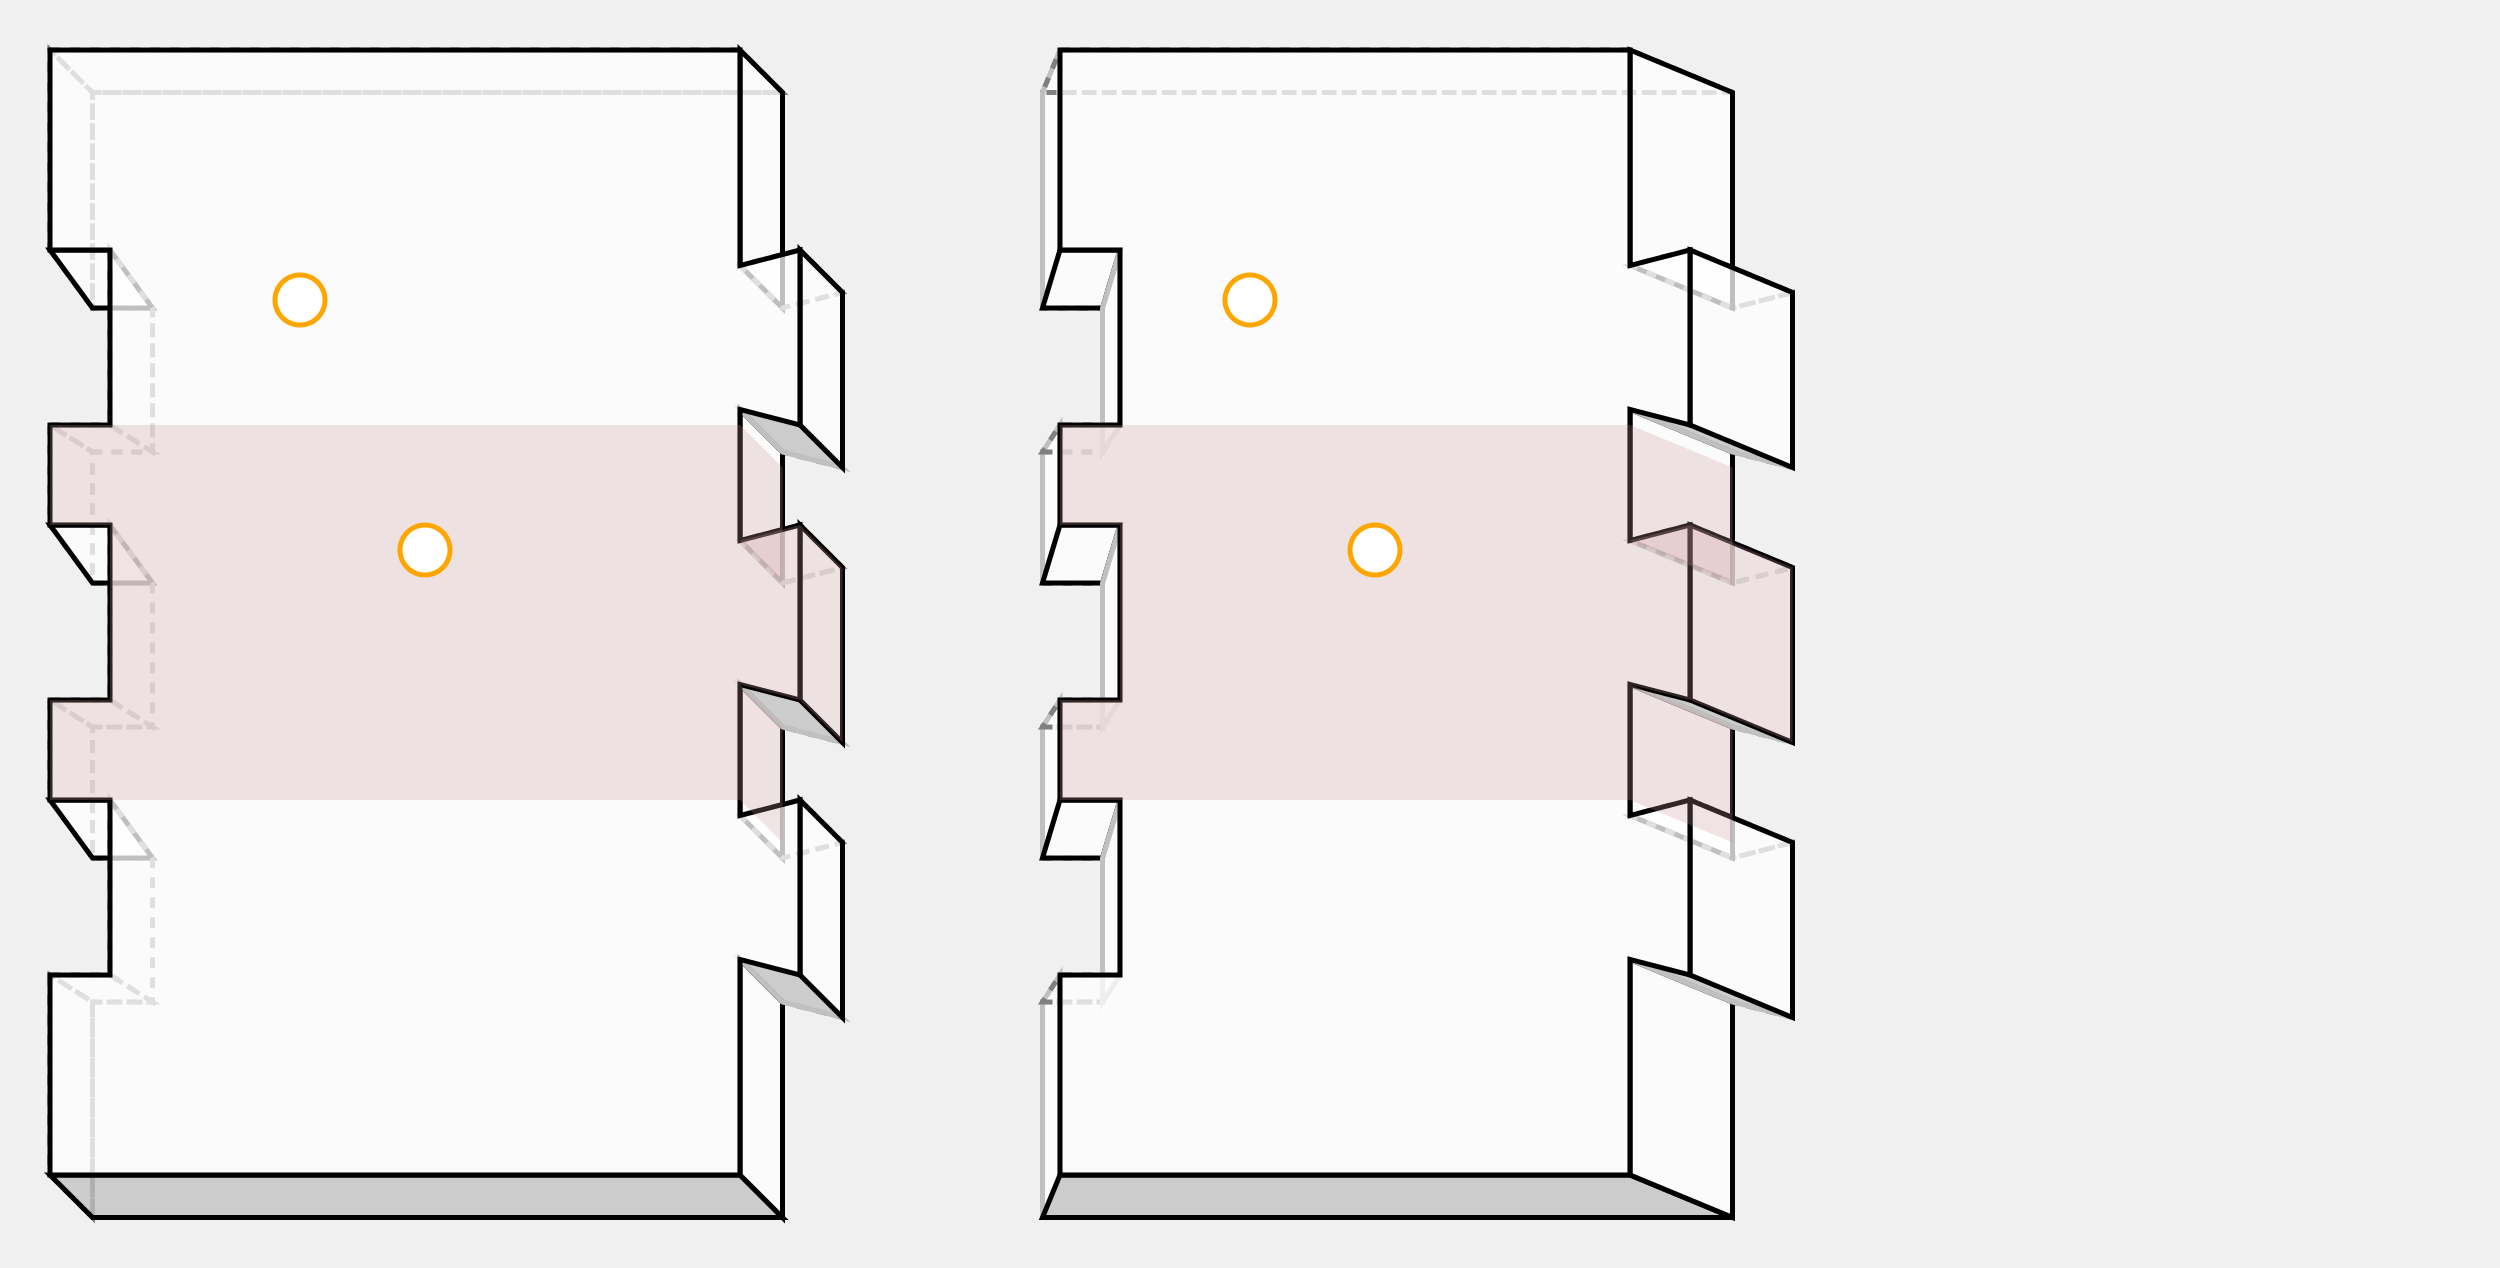
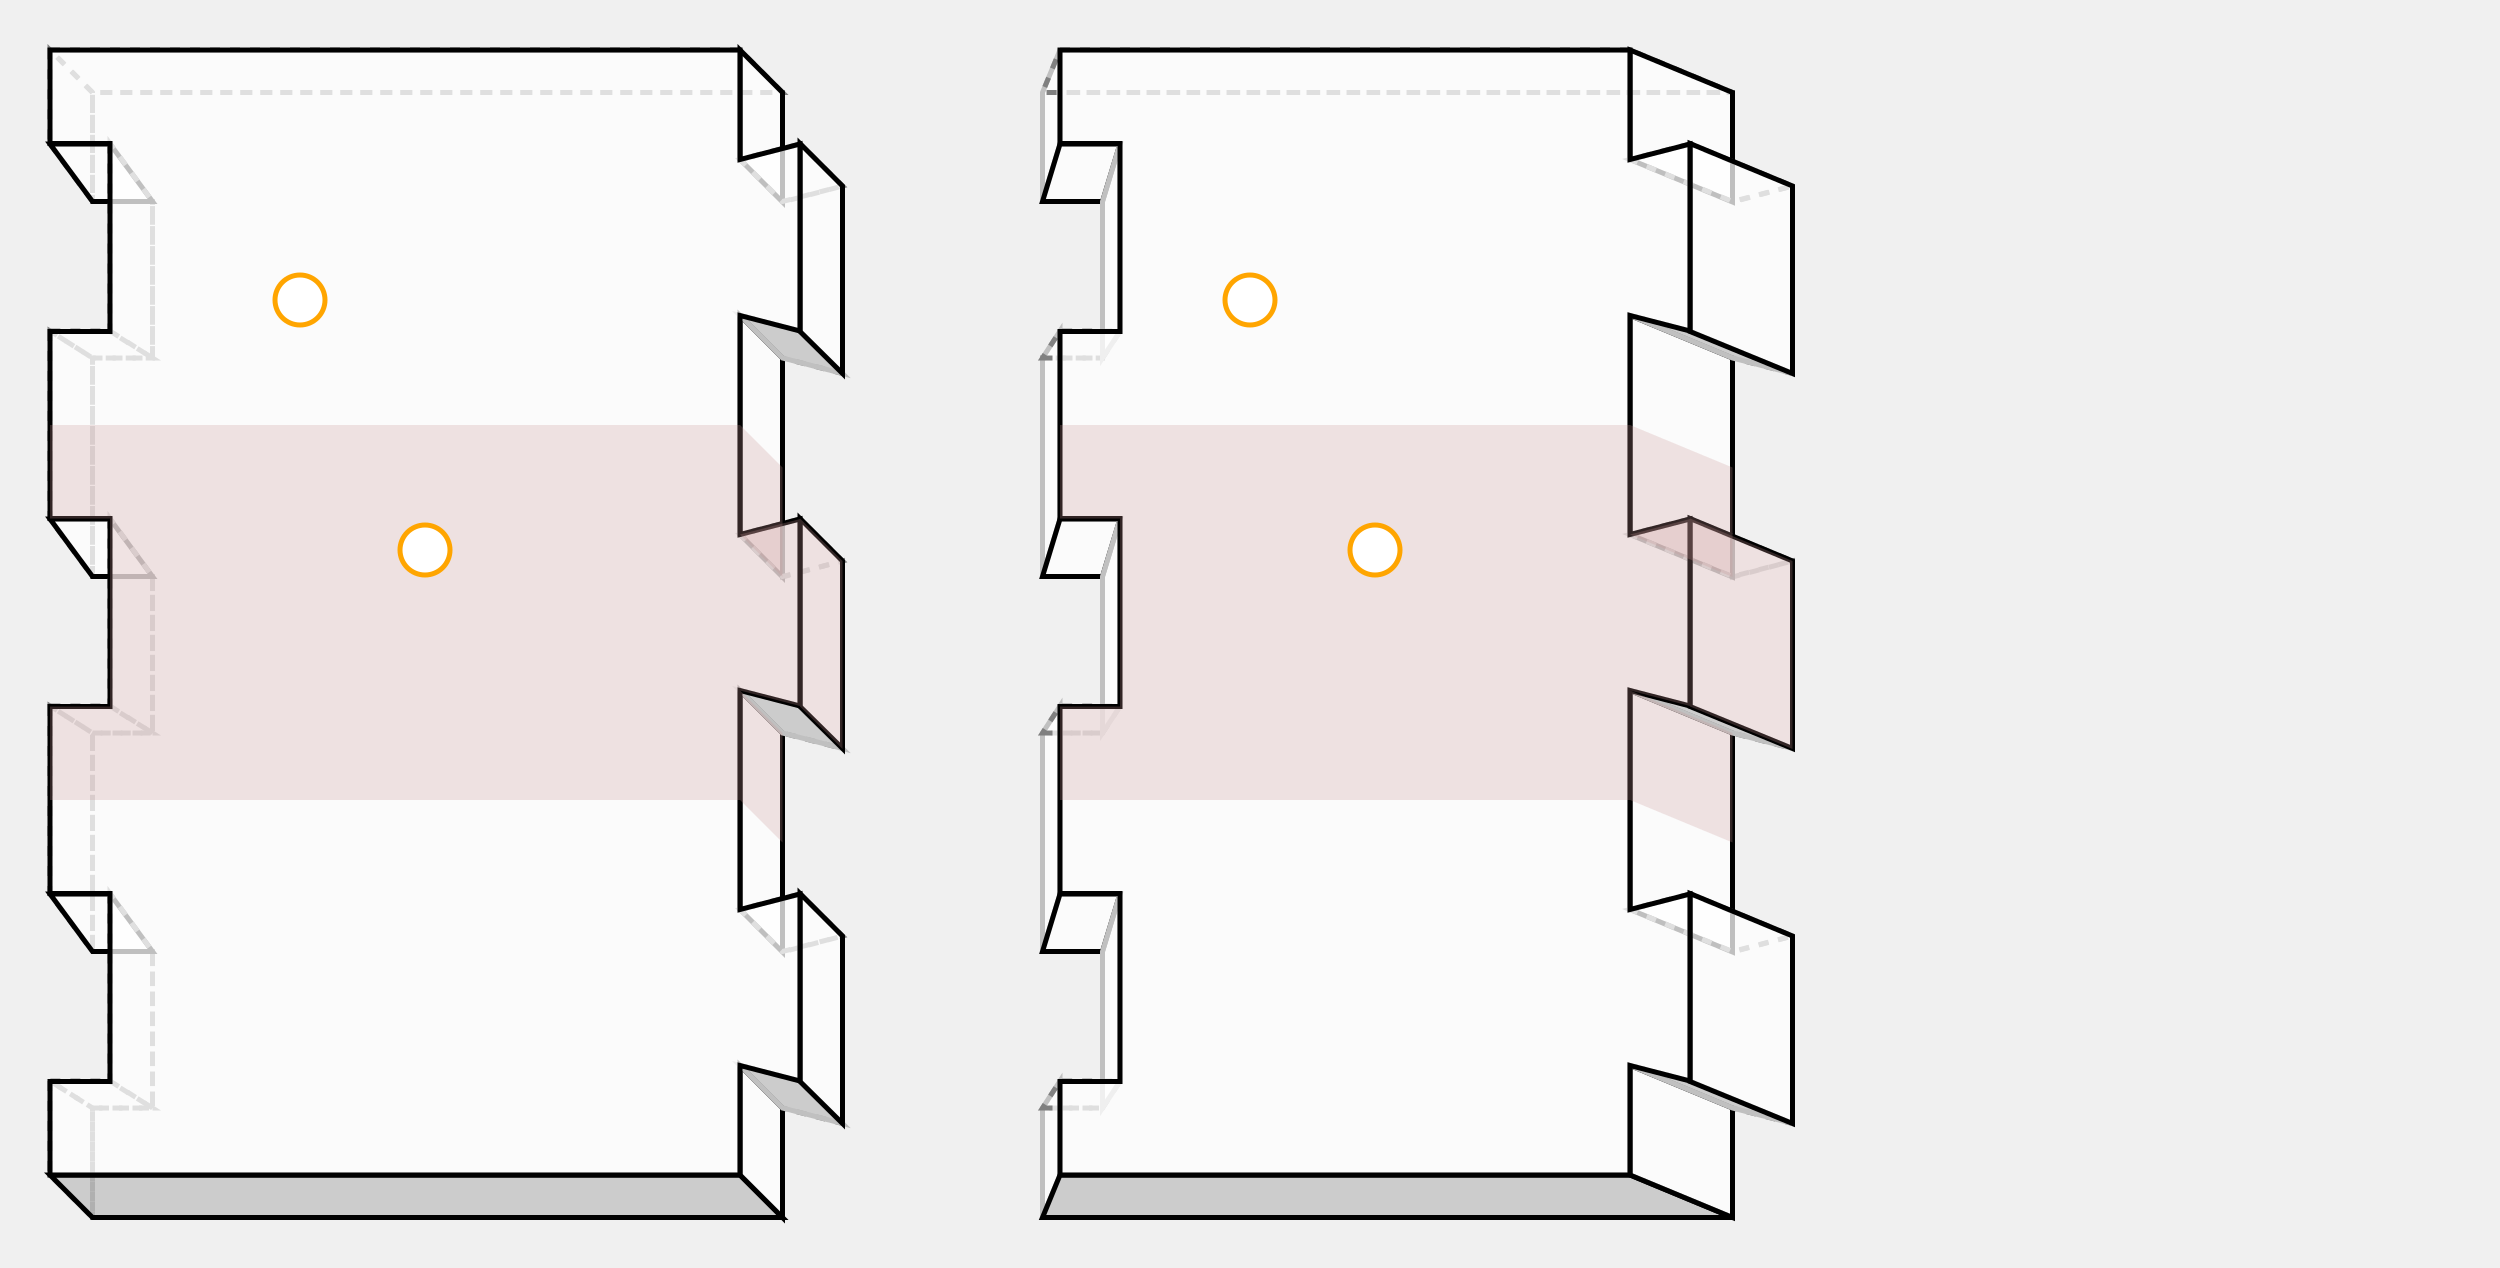
<svg xmlns="http://www.w3.org/2000/svg" width="1000" viewBox="0.0 0.0 500.0 253.5">
-   <polygon fill="none" stroke-width="1" stroke-dasharray="2" stroke="gray" points="18.5,171.6 30.5,171.6 30.5,200.4 18.5,200.4 18.5,243.5 156.5,243.5 156.5,200.4 168.5,203.5 168.5,203.5 168.5,168.5 168.5,168.5 156.5,171.6 156.5,145.4 168.5,148.5 168.5,113.5 156.5,116.6 156.5,90.4 168.5,93.5 168.5,93.5 168.5,58.5 168.5,58.5 156.5,61.6 156.5,18.5 18.5,18.5 18.5,61.6 18.5,61.6 30.5,61.6 30.5,90.4 18.5,90.4 18.5,116.6 30.5,116.6 30.5,145.4 18.5,145.4 18.5,145.4 18.5,171.6" />
-   <polygon fill="none" stroke-width="1" stroke-dasharray="2" stroke="gray" points="10.0,50.0 18.5,61.6 18.5,18.5 10.0,10.0 10.0,50.0" />
-   <polygon fill="none" stroke-width="1" stroke-dasharray="2" stroke="gray" points="10.0,85.0 10.0,105.0 18.5,116.6 18.5,90.4 10.0,85.0" />
-   <polygon fill="none" stroke-width="1" stroke-dasharray="2" stroke="gray" points="10.0,140.0 10.0,160.0 18.5,171.6 18.5,145.4 10.0,140.0" />
-   <polygon fill="none" stroke-width="1" stroke-dasharray="2" stroke="gray" points="10.0,195.0 10.0,235.0 18.5,243.5 18.5,200.4 10.0,195.0" />
-   <polygon fill="rgba(255,255,255,0.75)" stroke-width="1" stroke-dasharray="" stroke="black" points="10.0,50.0 22.0,50.0 30.5,61.6 18.5,61.6" />
-   <polygon fill="none" stroke-width="1" stroke-dasharray="2" stroke="gray" points="18.5,90.4 30.5,90.4 22.0,85.0 10.0,85.0" />
-   <polygon fill="rgba(255,255,255,0.75)" stroke-width="1" stroke-dasharray="" stroke="black" points="10.0,105.0 22.0,105.0 30.5,116.6 18.5,116.6" />
-   <polygon fill="none" stroke-width="1" stroke-dasharray="2" stroke="gray" points="18.5,145.4 30.5,145.4 22.0,140.0 10.0,140.0" />
-   <polygon fill="rgba(255,255,255,0.75)" stroke-width="1" stroke-dasharray="" stroke="black" points="10.0,160.0 22.0,160.0 30.5,171.6 18.5,171.6" />
-   <polygon fill="none" stroke-width="1" stroke-dasharray="2" stroke="gray" points="18.5,200.4 30.5,200.4 22.0,195.0 10.0,195.0" />
-   <polygon fill="none" stroke-width="1" stroke-dasharray="2" stroke="gray" points="22.0,50.0 22.0,85.0 30.5,90.4 30.5,61.6 22.0,50.0" />
-   <polygon fill="none" stroke-width="1" stroke-dasharray="2" stroke="gray" points="22.0,105.0 22.0,140.0 30.5,145.4 30.5,116.6 22.0,105.0" />
-   <polygon fill="none" stroke-width="1" stroke-dasharray="2" stroke="gray" points="22.0,160.0 22.0,195.0 30.5,200.4 30.5,171.6 22.0,160.0" />
+   <polygon fill="none" stroke-width="1" stroke-dasharray="2" stroke="gray" points="18.5,190.3 30.5,190.3 30.5,221.6 18.5,221.6 18.5,243.5 156.5,243.5 156.5,221.6 168.5,224.7 168.5,224.7 168.5,187.2 168.5,187.2 156.5,190.4 156.5,146.6 168.5,149.7 168.5,112.2 156.5,115.4 156.5,71.6 168.5,74.7 168.5,74.7 168.5,37.2 168.5,37.2 156.5,40.4 156.5,18.5 18.5,18.5 18.5,40.3 18.5,40.3 30.5,40.3 30.5,71.6 18.5,71.6 18.5,115.3 30.5,115.3 30.5,146.6 18.5,146.6 18.5,146.6 18.5,190.3" />
+   <polygon fill="none" stroke-width="1" stroke-dasharray="2" stroke="gray" points="10.0,28.8 18.5,40.3 18.5,18.5 10.0,10.0 10.0,28.8" />
+   <polygon fill="none" stroke-width="1" stroke-dasharray="2" stroke="gray" points="10.0,66.2 10.0,103.8 18.5,115.3 18.5,71.6 10.0,66.2" />
+   <polygon fill="none" stroke-width="1" stroke-dasharray="2" stroke="gray" points="10.0,141.2 10.0,178.8 18.5,190.3 18.5,146.6 10.0,141.2" />
+   <polygon fill="none" stroke-width="1" stroke-dasharray="2" stroke="gray" points="10.0,216.2 10.0,235.0 18.5,243.5 18.5,221.6 10.0,216.2" />
+   <polygon fill="rgba(255,255,255,0.75)" stroke-width="1" stroke-dasharray="" stroke="black" points="10.0,28.8 22.0,28.8 30.5,40.3 18.5,40.3" />
+   <polygon fill="none" stroke-width="1" stroke-dasharray="2" stroke="gray" points="18.5,71.6 30.5,71.6 22.0,66.2 10.0,66.2" />
+   <polygon fill="rgba(255,255,255,0.75)" stroke-width="1" stroke-dasharray="" stroke="black" points="10.0,103.8 22.0,103.8 30.5,115.3 18.5,115.3" />
+   <polygon fill="none" stroke-width="1" stroke-dasharray="2" stroke="gray" points="18.5,146.6 30.5,146.6 22.0,141.2 10.0,141.2" />
+   <polygon fill="rgba(255,255,255,0.75)" stroke-width="1" stroke-dasharray="" stroke="black" points="10.0,178.8 22.0,178.8 30.5,190.3 18.5,190.3" />
+   <polygon fill="none" stroke-width="1" stroke-dasharray="2" stroke="gray" points="18.5,221.6 30.5,221.6 22.0,216.2 10.0,216.2" />
+   <polygon fill="none" stroke-width="1" stroke-dasharray="2" stroke="gray" points="22.0,28.7 22.0,66.3 30.5,71.6 30.5,40.3 22.0,28.7" />
+   <polygon fill="none" stroke-width="1" stroke-dasharray="2" stroke="gray" points="22.0,103.7 22.0,141.3 30.5,146.6 30.5,115.3 22.0,103.7" />
+   <polygon fill="none" stroke-width="1" stroke-dasharray="2" stroke="gray" points="22.0,178.7 22.0,216.3 30.5,221.6 30.5,190.3 22.0,178.7" />
  <polygon fill="none" stroke-width="1" stroke-dasharray="2" stroke="gray" points="148.0,10.0 10.0,10.0 18.5,18.5 156.5,18.5 148.0,10.0" />
  <polygon fill="rgba(192,192,192,0.75)" stroke-width="1" stroke-dasharray="" stroke="black" points="148.0,235.0 156.5,243.5 18.5,243.5 10.0,235.0 148.0,235.0" />
-   <polygon fill="rgba(255,255,255,0.75)" stroke-width="1" stroke-dasharray="" stroke="black" points="156.5,61.6 148.0,53.1 148.0,10.0 156.5,18.5 156.5,61.6" />
-   <polygon fill="rgba(255,255,255,0.75)" stroke-width="1" stroke-dasharray="" stroke="black" points="156.5,90.4 156.5,116.6 148.0,108.1 148.0,81.9 156.5,90.4" />
-   <polygon fill="rgba(255,255,255,0.75)" stroke-width="1" stroke-dasharray="" stroke="black" points="156.5,145.4 156.5,171.6 148.0,163.1 148.0,136.9 156.5,145.4" />
-   <polygon fill="rgba(255,255,255,0.75)" stroke-width="1" stroke-dasharray="" stroke="black" points="156.5,200.4 156.5,243.5 148.0,235.0 148.0,191.9 156.5,200.4" />
-   <polygon fill="none" stroke-width="1" stroke-dasharray="2" stroke="gray" points="160.0,50.0 148.0,53.1 156.5,61.6 168.5,58.5" />
-   <polygon fill="rgba(192,192,192,0.75)" stroke-width="1" stroke-dasharray="" stroke="silver" points="168.5,93.5 156.5,90.4 148.0,81.9 160.0,85.0" />
-   <polygon fill="none" stroke-width="1" stroke-dasharray="2" stroke="gray" points="160.0,105.0 148.0,108.1 156.5,116.6 168.5,113.5" />
-   <polygon fill="rgba(192,192,192,0.75)" stroke-width="1" stroke-dasharray="" stroke="silver" points="168.5,148.5 156.5,145.4 148.0,136.9 160.0,140.0" />
-   <polygon fill="none" stroke-width="1" stroke-dasharray="2" stroke="gray" points="160.0,160.0 148.0,163.1 156.5,171.6 168.5,168.5" />
-   <polygon fill="rgba(192,192,192,0.75)" stroke-width="1" stroke-dasharray="" stroke="silver" points="168.5,203.5 156.5,200.4 148.0,191.9 160.0,195.0" />
-   <polygon fill="rgba(255,255,255,0.75)" stroke-width="1" stroke-dasharray="" stroke="black" points="168.5,58.5 168.5,93.5 160.0,85.0 160.0,50.0 168.5,58.5" />
-   <polygon fill="rgba(255,255,255,0.75)" stroke-width="1" stroke-dasharray="" stroke="black" points="168.5,113.5 168.5,148.5 160.0,140.0 160.0,105.0 168.5,113.5" />
-   <polygon fill="rgba(255,255,255,0.75)" stroke-width="1" stroke-dasharray="" stroke="black" points="168.5,168.5 168.5,203.5 160.0,195.0 160.0,160.0 168.5,168.5" />
-   <polygon fill="rgba(255,255,255,0.75)" stroke-width="1" stroke-dasharray="" stroke="black" points="10.0,195.0 22.0,195.0 22.0,160.0 10.0,160.0 10.0,140.0 22.0,140.0 22.0,105.0 10.0,105.0 10.0,105.0 10.0,85.0 10.0,85.0 22.0,85.0 22.0,50.0 10.0,50.0 10.0,10.0 148.0,10.0 148.0,10.0 148.0,53.1 160.0,50.0 160.0,85.0 148.0,81.9 148.0,108.1 160.0,105.0 160.0,105.0 160.0,140.0 160.0,140.0 148.0,136.9 148.0,163.1 160.0,160.0 160.0,195.0 148.0,191.9 148.0,235.0 148.0,235.0 10.0,235.0 10.0,195.0" />
-   <polygon fill="rgba(200,150,150,0.25)" stroke-width="1" stroke-dasharray="" stroke="none" points="156.5,116.6 156.5,93.5 148.0,85.0 148.0,108.1 156.5,116.6" />
-   <polygon fill="rgba(200,150,150,0.25)" stroke-width="1" stroke-dasharray="" stroke="none" points="156.5,145.4 156.5,168.5 148.0,160.0 148.0,136.9 156.5,145.4" />
-   <polygon fill="rgba(200,150,150,0.25)" stroke-width="1" stroke-dasharray="" stroke="none" points="168.5,93.5 168.5,93.5 160.0,85.0 160.0,85.0 168.5,93.5" />
-   <polygon fill="rgba(200,150,150,0.25)" stroke-width="1" stroke-dasharray="" stroke="none" points="168.5,113.5 168.5,148.5 160.0,140.0 160.0,105.0 168.5,113.5" />
-   <polygon fill="rgba(200,150,150,0.25)" stroke-width="1" stroke-dasharray="" stroke="none" points="168.5,168.5 168.5,168.5 160.0,160.0 160.0,160.0 168.5,168.5" />
-   <polygon fill="rgba(200,150,150,0.25)" stroke-width="1" stroke-dasharray="" stroke="none" points="148.0,85.0 10.0,85.0 10.0,105.0 22.0,105.0 22.0,140.0 10.0,140.0 10.0,160.0 148.0,160.0 148.0,136.9 160.0,140.0 160.0,105.0 148.0,108.1 148.0,85.0" />
+   <polygon fill="rgba(255,255,255,0.75)" stroke-width="1" stroke-dasharray="" stroke="black" points="156.5,40.4 148.0,31.9 148.0,10.0 156.5,18.5 156.5,40.4" />
+   <polygon fill="rgba(255,255,255,0.75)" stroke-width="1" stroke-dasharray="" stroke="black" points="156.5,71.6 156.5,115.4 148.0,106.9 148.0,63.1 156.5,71.6" />
+   <polygon fill="rgba(255,255,255,0.75)" stroke-width="1" stroke-dasharray="" stroke="black" points="156.5,146.6 156.5,190.4 148.0,181.9 148.0,138.1 156.5,146.6" />
+   <polygon fill="rgba(255,255,255,0.75)" stroke-width="1" stroke-dasharray="" stroke="black" points="156.5,221.6 156.5,243.5 148.0,235.0 148.0,213.1 156.5,221.6" />
+   <polygon fill="none" stroke-width="1" stroke-dasharray="2" stroke="gray" points="160.0,28.8 148.0,31.9 156.5,40.3 168.5,37.2" />
+   <polygon fill="rgba(192,192,192,0.75)" stroke-width="1" stroke-dasharray="" stroke="silver" points="168.5,74.7 156.5,71.6 148.0,63.1 160.0,66.2" />
+   <polygon fill="none" stroke-width="1" stroke-dasharray="2" stroke="gray" points="160.0,103.8 148.0,106.9 156.5,115.3 168.5,112.2" />
+   <polygon fill="rgba(192,192,192,0.75)" stroke-width="1" stroke-dasharray="" stroke="silver" points="168.5,149.7 156.5,146.6 148.0,138.1 160.0,141.2" />
+   <polygon fill="none" stroke-width="1" stroke-dasharray="2" stroke="gray" points="160.0,178.8 148.0,181.9 156.5,190.3 168.5,187.2" />
+   <polygon fill="rgba(192,192,192,0.75)" stroke-width="1" stroke-dasharray="" stroke="silver" points="168.5,224.7 156.5,221.6 148.0,213.1 160.0,216.2" />
+   <polygon fill="rgba(255,255,255,0.75)" stroke-width="1" stroke-dasharray="" stroke="black" points="168.5,37.2 168.5,74.7 160.0,66.3 160.0,28.7 168.5,37.2" />
+   <polygon fill="rgba(255,255,255,0.75)" stroke-width="1" stroke-dasharray="" stroke="black" points="168.5,112.2 168.5,149.7 160.0,141.3 160.0,103.7 168.5,112.2" />
+   <polygon fill="rgba(255,255,255,0.75)" stroke-width="1" stroke-dasharray="" stroke="black" points="168.5,187.2 168.5,224.7 160.0,216.3 160.0,178.7 168.5,187.2" />
+   <polygon fill="rgba(255,255,255,0.75)" stroke-width="1" stroke-dasharray="" stroke="black" points="10.0,216.3 22.0,216.3 22.0,178.7 10.0,178.7 10.0,141.3 22.0,141.3 22.0,103.7 10.0,103.7 10.0,103.7 10.0,66.3 10.0,66.3 22.0,66.3 22.0,28.7 10.0,28.7 10.0,10.0 148.0,10.0 148.0,10.0 148.0,31.9 160.0,28.8 160.0,66.2 148.0,63.1 148.0,106.9 160.0,103.8 160.0,103.8 160.0,141.2 160.0,141.2 148.0,138.1 148.0,181.9 160.0,178.8 160.0,216.2 148.0,213.1 148.0,235.0 148.0,235.0 10.0,235.0 10.0,216.3" />
+   <polygon fill="rgba(200,150,150,0.25)" stroke-width="1" stroke-dasharray="" stroke="none" points="156.5,115.4 156.5,93.5 148.0,85.0 148.0,106.9 156.5,115.4" />
+   <polygon fill="rgba(200,150,150,0.25)" stroke-width="1" stroke-dasharray="" stroke="none" points="156.5,146.6 156.5,168.5 148.0,160.0 148.0,138.1 156.5,146.6" />
+   <polygon fill="rgba(200,150,150,0.25)" stroke-width="1" stroke-dasharray="" stroke="none" points="168.5,112.2 168.5,149.8 160.0,141.3 160.0,103.7 168.5,112.2" />
+   <polygon fill="rgba(200,150,150,0.25)" stroke-width="1" stroke-dasharray="" stroke="none" points="148.0,85.0 10.0,85.0 10.0,103.7 22.0,103.7 22.0,141.3 10.0,141.3 10.0,160.0 148.0,160.0 148.0,138.1 160.0,141.2 160.0,103.8 148.0,106.9 148.0,85.0" />
  <circle cx="60" cy="60.0" r="5" stroke="orange" fill="white" stroke-width="1" />
  <circle cx="85" cy="110.0" r="5" stroke="orange" fill="white" stroke-width="1" />
-   <polygon fill="none" stroke-width="1" stroke-dasharray="2" stroke="gray" points="208.5,171.6 220.5,171.6 220.5,200.4 208.5,200.4 208.5,243.5 346.5,243.5 346.5,200.4 358.5,203.5 358.5,203.5 358.5,168.5 358.5,168.5 346.5,171.6 346.5,145.4 358.5,148.5 358.5,113.5 346.5,116.6 346.5,90.4 358.5,93.5 358.5,93.5 358.5,58.5 358.5,58.5 346.5,61.6 346.5,18.5 208.5,18.5 208.5,61.6 208.5,61.6 220.5,61.6 220.5,90.4 208.5,90.4 208.5,116.6 220.5,116.6 220.5,145.4 208.5,145.4 208.5,145.4 208.5,171.6" />
-   <polygon fill="rgba(255,255,255,0.75)" stroke-width="1" stroke-dasharray="" stroke="silver" points="212.0,50.0 208.5,61.6 208.5,18.5 212.0,10.0 212.0,50.0" />
-   <polygon fill="rgba(255,255,255,0.75)" stroke-width="1" stroke-dasharray="" stroke="silver" points="212.0,85.0 212.0,105.0 208.5,116.6 208.5,90.4 212.0,85.0" />
-   <polygon fill="rgba(255,255,255,0.75)" stroke-width="1" stroke-dasharray="" stroke="silver" points="212.0,140.0 212.0,160.0 208.5,171.6 208.5,145.4 212.0,140.0" />
-   <polygon fill="rgba(255,255,255,0.75)" stroke-width="1" stroke-dasharray="" stroke="silver" points="212.0,195.0 212.0,235.0 208.5,243.5 208.5,200.4 212.0,195.0" />
-   <polygon fill="rgba(255,255,255,0.75)" stroke-width="1" stroke-dasharray="" stroke="black" points="212.0,50.0 224.0,50.0 220.5,61.6 208.5,61.6" />
-   <polygon fill="none" stroke-width="1" stroke-dasharray="2" stroke="gray" points="208.5,90.4 220.5,90.4 224.0,85.0 212.0,85.0" />
-   <polygon fill="rgba(255,255,255,0.75)" stroke-width="1" stroke-dasharray="" stroke="black" points="212.0,105.0 224.0,105.0 220.5,116.6 208.5,116.6" />
-   <polygon fill="none" stroke-width="1" stroke-dasharray="2" stroke="gray" points="208.5,145.4 220.5,145.4 224.0,140.0 212.0,140.0" />
-   <polygon fill="rgba(255,255,255,0.75)" stroke-width="1" stroke-dasharray="" stroke="black" points="212.0,160.0 224.0,160.0 220.5,171.6 208.5,171.6" />
-   <polygon fill="none" stroke-width="1" stroke-dasharray="2" stroke="gray" points="208.5,200.4 220.5,200.4 224.0,195.0 212.0,195.0" />
-   <polygon fill="rgba(255,255,255,0.75)" stroke-width="1" stroke-dasharray="" stroke="silver" points="224.0,50.0 224.0,85.0 220.5,90.4 220.5,61.6 224.0,50.0" />
-   <polygon fill="rgba(255,255,255,0.75)" stroke-width="1" stroke-dasharray="" stroke="silver" points="224.0,105.0 224.0,140.0 220.5,145.4 220.5,116.6 224.0,105.0" />
-   <polygon fill="rgba(255,255,255,0.75)" stroke-width="1" stroke-dasharray="" stroke="silver" points="224.0,160.0 224.0,195.0 220.5,200.4 220.5,171.6 224.0,160.0" />
+   <polygon fill="none" stroke-width="1" stroke-dasharray="2" stroke="gray" points="208.5,190.3 220.5,190.3 220.5,221.6 208.5,221.6 208.5,243.5 346.5,243.5 346.5,221.6 358.5,224.7 358.5,224.7 358.5,187.2 358.5,187.2 346.5,190.4 346.5,146.6 358.5,149.7 358.5,112.2 346.5,115.4 346.5,71.6 358.5,74.7 358.5,74.7 358.5,37.2 358.5,37.2 346.5,40.4 346.5,18.5 208.5,18.5 208.5,40.3 208.5,40.3 220.5,40.3 220.5,71.6 208.5,71.6 208.5,115.3 220.5,115.3 220.5,146.6 208.5,146.6 208.5,146.6 208.5,190.3" />
+   <polygon fill="rgba(255,255,255,0.75)" stroke-width="1" stroke-dasharray="" stroke="silver" points="212.0,28.8 208.5,40.3 208.5,18.5 212.0,10.0 212.0,28.8" />
+   <polygon fill="rgba(255,255,255,0.75)" stroke-width="1" stroke-dasharray="" stroke="silver" points="212.0,66.2 212.0,103.8 208.5,115.3 208.5,71.6 212.0,66.2" />
+   <polygon fill="rgba(255,255,255,0.75)" stroke-width="1" stroke-dasharray="" stroke="silver" points="212.0,141.2 212.0,178.8 208.5,190.3 208.5,146.6 212.0,141.2" />
+   <polygon fill="rgba(255,255,255,0.75)" stroke-width="1" stroke-dasharray="" stroke="silver" points="212.0,216.2 212.0,235.0 208.5,243.5 208.5,221.6 212.0,216.2" />
+   <polygon fill="rgba(255,255,255,0.75)" stroke-width="1" stroke-dasharray="" stroke="black" points="212.0,28.8 224.0,28.8 220.5,40.3 208.5,40.3" />
+   <polygon fill="none" stroke-width="1" stroke-dasharray="2" stroke="gray" points="208.5,71.6 220.5,71.6 224.0,66.2 212.0,66.2" />
+   <polygon fill="rgba(255,255,255,0.75)" stroke-width="1" stroke-dasharray="" stroke="black" points="212.0,103.8 224.0,103.8 220.5,115.3 208.5,115.3" />
+   <polygon fill="none" stroke-width="1" stroke-dasharray="2" stroke="gray" points="208.5,146.6 220.5,146.6 224.0,141.2 212.0,141.2" />
+   <polygon fill="rgba(255,255,255,0.75)" stroke-width="1" stroke-dasharray="" stroke="black" points="212.0,178.8 224.0,178.8 220.5,190.3 208.5,190.3" />
+   <polygon fill="none" stroke-width="1" stroke-dasharray="2" stroke="gray" points="208.5,221.6 220.5,221.6 224.0,216.2 212.0,216.2" />
+   <polygon fill="rgba(255,255,255,0.75)" stroke-width="1" stroke-dasharray="" stroke="silver" points="224.0,28.7 224.0,66.3 220.5,71.6 220.5,40.3 224.0,28.7" />
+   <polygon fill="rgba(255,255,255,0.75)" stroke-width="1" stroke-dasharray="" stroke="silver" points="224.0,103.7 224.0,141.3 220.5,146.6 220.5,115.3 224.0,103.7" />
+   <polygon fill="rgba(255,255,255,0.75)" stroke-width="1" stroke-dasharray="" stroke="silver" points="224.0,178.7 224.0,216.3 220.5,221.6 220.5,190.3 224.0,178.7" />
  <polygon fill="none" stroke-width="1" stroke-dasharray="2" stroke="gray" points="326.0,10.0 212.0,10.0 208.5,18.5 346.5,18.5 326.0,10.0" />
  <polygon fill="rgba(192,192,192,0.75)" stroke-width="1" stroke-dasharray="" stroke="black" points="326.0,235.0 346.5,243.5 208.5,243.5 212.0,235.0 326.0,235.0" />
-   <polygon fill="rgba(255,255,255,0.75)" stroke-width="1" stroke-dasharray="" stroke="black" points="346.5,61.6 326.0,53.1 326.0,10.0 346.5,18.5 346.5,61.6" />
-   <polygon fill="rgba(255,255,255,0.75)" stroke-width="1" stroke-dasharray="" stroke="black" points="346.5,90.4 346.5,116.6 326.0,108.1 326.0,81.9 346.5,90.4" />
-   <polygon fill="rgba(255,255,255,0.75)" stroke-width="1" stroke-dasharray="" stroke="black" points="346.5,145.4 346.5,171.6 326.0,163.1 326.0,136.9 346.5,145.4" />
-   <polygon fill="rgba(255,255,255,0.75)" stroke-width="1" stroke-dasharray="" stroke="black" points="346.5,200.4 346.5,243.5 326.0,235.0 326.0,191.9 346.5,200.4" />
-   <polygon fill="none" stroke-width="1" stroke-dasharray="2" stroke="gray" points="338.0,50.0 326.0,53.1 346.5,61.6 358.5,58.5" />
-   <polygon fill="rgba(192,192,192,0.75)" stroke-width="1" stroke-dasharray="" stroke="silver" points="358.5,93.5 346.5,90.4 326.0,81.9 338.0,85.0" />
-   <polygon fill="none" stroke-width="1" stroke-dasharray="2" stroke="gray" points="338.0,105.0 326.0,108.1 346.5,116.6 358.5,113.5" />
-   <polygon fill="rgba(192,192,192,0.75)" stroke-width="1" stroke-dasharray="" stroke="silver" points="358.5,148.5 346.5,145.4 326.0,136.9 338.0,140.0" />
-   <polygon fill="none" stroke-width="1" stroke-dasharray="2" stroke="gray" points="338.0,160.0 326.0,163.1 346.5,171.6 358.5,168.5" />
-   <polygon fill="rgba(192,192,192,0.75)" stroke-width="1" stroke-dasharray="" stroke="silver" points="358.5,203.5 346.5,200.4 326.0,191.9 338.0,195.0" />
-   <polygon fill="rgba(255,255,255,0.75)" stroke-width="1" stroke-dasharray="" stroke="black" points="358.5,58.5 358.5,93.5 338.0,85.0 338.0,50.0 358.5,58.5" />
-   <polygon fill="rgba(255,255,255,0.75)" stroke-width="1" stroke-dasharray="" stroke="black" points="358.5,113.5 358.5,148.5 338.0,140.0 338.0,105.0 358.5,113.5" />
-   <polygon fill="rgba(255,255,255,0.75)" stroke-width="1" stroke-dasharray="" stroke="black" points="358.5,168.5 358.5,203.5 338.0,195.0 338.0,160.0 358.5,168.5" />
-   <polygon fill="rgba(255,255,255,0.75)" stroke-width="1" stroke-dasharray="" stroke="black" points="212.0,195.0 224.0,195.0 224.0,160.0 212.0,160.0 212.0,140.0 224.0,140.0 224.0,105.0 212.0,105.0 212.0,105.0 212.0,85.0 212.0,85.0 224.0,85.0 224.0,50.0 212.0,50.0 212.0,10.0 326.0,10.0 326.0,10.0 326.0,53.1 338.0,50.0 338.0,85.0 326.0,81.9 326.0,108.1 338.0,105.0 338.0,105.0 338.0,140.0 338.0,140.0 326.0,136.9 326.0,163.1 338.0,160.0 338.0,195.0 326.0,191.9 326.0,235.0 326.0,235.0 212.0,235.0 212.0,195.0" />
-   <polygon fill="rgba(200,150,150,0.25)" stroke-width="1" stroke-dasharray="" stroke="none" points="346.5,116.6 346.5,93.5 326.0,85.0 326.0,108.1 346.5,116.6" />
-   <polygon fill="rgba(200,150,150,0.25)" stroke-width="1" stroke-dasharray="" stroke="none" points="346.5,145.4 346.5,168.5 326.0,160.0 326.0,136.9 346.5,145.4" />
-   <polygon fill="rgba(200,150,150,0.25)" stroke-width="1" stroke-dasharray="" stroke="none" points="358.5,93.5 358.5,93.5 338.0,85.0 338.0,85.0 358.5,93.5" />
-   <polygon fill="rgba(200,150,150,0.25)" stroke-width="1" stroke-dasharray="" stroke="none" points="358.5,113.5 358.5,148.5 338.0,140.0 338.0,105.0 358.5,113.5" />
-   <polygon fill="rgba(200,150,150,0.25)" stroke-width="1" stroke-dasharray="" stroke="none" points="358.5,168.5 358.5,168.5 338.0,160.0 338.0,160.0 358.5,168.5" />
-   <polygon fill="rgba(200,150,150,0.25)" stroke-width="1" stroke-dasharray="" stroke="none" points="326.0,85.0 212.0,85.0 212.0,105.0 224.0,105.0 224.0,140.0 212.0,140.0 212.0,160.0 326.0,160.0 326.0,136.9 338.0,140.0 338.0,105.0 326.0,108.1 326.0,85.0" />
+   <polygon fill="rgba(255,255,255,0.75)" stroke-width="1" stroke-dasharray="" stroke="black" points="346.5,40.4 326.0,31.9 326.0,10.0 346.5,18.5 346.5,40.4" />
+   <polygon fill="rgba(255,255,255,0.75)" stroke-width="1" stroke-dasharray="" stroke="black" points="346.5,71.6 346.5,115.4 326.0,106.9 326.0,63.1 346.5,71.6" />
+   <polygon fill="rgba(255,255,255,0.75)" stroke-width="1" stroke-dasharray="" stroke="black" points="346.5,146.6 346.5,190.4 326.0,181.9 326.0,138.1 346.5,146.6" />
+   <polygon fill="rgba(255,255,255,0.75)" stroke-width="1" stroke-dasharray="" stroke="black" points="346.5,221.6 346.5,243.5 326.0,235.0 326.0,213.1 346.5,221.6" />
+   <polygon fill="none" stroke-width="1" stroke-dasharray="2" stroke="gray" points="338.0,28.8 326.0,31.9 346.5,40.3 358.5,37.2" />
+   <polygon fill="rgba(192,192,192,0.75)" stroke-width="1" stroke-dasharray="" stroke="silver" points="358.5,74.7 346.5,71.6 326.0,63.1 338.0,66.2" />
+   <polygon fill="none" stroke-width="1" stroke-dasharray="2" stroke="gray" points="338.0,103.8 326.0,106.9 346.5,115.3 358.5,112.2" />
+   <polygon fill="rgba(192,192,192,0.75)" stroke-width="1" stroke-dasharray="" stroke="silver" points="358.5,149.7 346.5,146.6 326.0,138.1 338.0,141.2" />
+   <polygon fill="none" stroke-width="1" stroke-dasharray="2" stroke="gray" points="338.0,178.8 326.0,181.9 346.5,190.3 358.5,187.2" />
+   <polygon fill="rgba(192,192,192,0.75)" stroke-width="1" stroke-dasharray="" stroke="silver" points="358.5,224.7 346.5,221.6 326.0,213.1 338.0,216.2" />
+   <polygon fill="rgba(255,255,255,0.75)" stroke-width="1" stroke-dasharray="" stroke="black" points="358.5,37.2 358.5,74.7 338.0,66.3 338.0,28.7 358.5,37.2" />
+   <polygon fill="rgba(255,255,255,0.75)" stroke-width="1" stroke-dasharray="" stroke="black" points="358.5,112.2 358.5,149.7 338.0,141.3 338.0,103.7 358.5,112.2" />
+   <polygon fill="rgba(255,255,255,0.75)" stroke-width="1" stroke-dasharray="" stroke="black" points="358.5,187.2 358.5,224.7 338.0,216.3 338.0,178.7 358.5,187.2" />
+   <polygon fill="rgba(255,255,255,0.75)" stroke-width="1" stroke-dasharray="" stroke="black" points="212.0,216.3 224.0,216.3 224.0,178.7 212.0,178.7 212.0,141.3 224.0,141.3 224.0,103.7 212.0,103.7 212.0,103.7 212.0,66.3 212.0,66.3 224.0,66.3 224.0,28.7 212.0,28.7 212.0,10.0 326.0,10.0 326.0,10.0 326.0,31.9 338.0,28.8 338.0,66.2 326.0,63.1 326.0,106.9 338.0,103.8 338.0,103.8 338.0,141.2 338.0,141.2 326.0,138.1 326.0,181.9 338.0,178.8 338.0,216.2 326.0,213.1 326.0,235.0 326.0,235.0 212.0,235.0 212.0,216.3" />
+   <polygon fill="rgba(200,150,150,0.25)" stroke-width="1" stroke-dasharray="" stroke="none" points="346.5,115.4 346.5,93.5 326.0,85.0 326.0,106.9 346.5,115.4" />
+   <polygon fill="rgba(200,150,150,0.25)" stroke-width="1" stroke-dasharray="" stroke="none" points="346.5,146.6 346.5,168.5 326.0,160.0 326.0,138.1 346.5,146.6" />
+   <polygon fill="rgba(200,150,150,0.25)" stroke-width="1" stroke-dasharray="" stroke="none" points="358.5,112.2 358.5,149.8 338.0,141.3 338.0,103.7 358.5,112.2" />
+   <polygon fill="rgba(200,150,150,0.25)" stroke-width="1" stroke-dasharray="" stroke="none" points="326.0,85.0 212.0,85.0 212.0,103.7 224.0,103.7 224.0,141.3 212.0,141.3 212.0,160.0 326.0,160.0 326.0,138.1 338.0,141.2 338.0,103.8 326.0,106.9 326.0,85.0" />
  <circle cx="250" cy="60.0" r="5" stroke="orange" fill="white" stroke-width="1" />
  <circle cx="275" cy="110.0" r="5" stroke="orange" fill="white" stroke-width="1" />
</svg>
